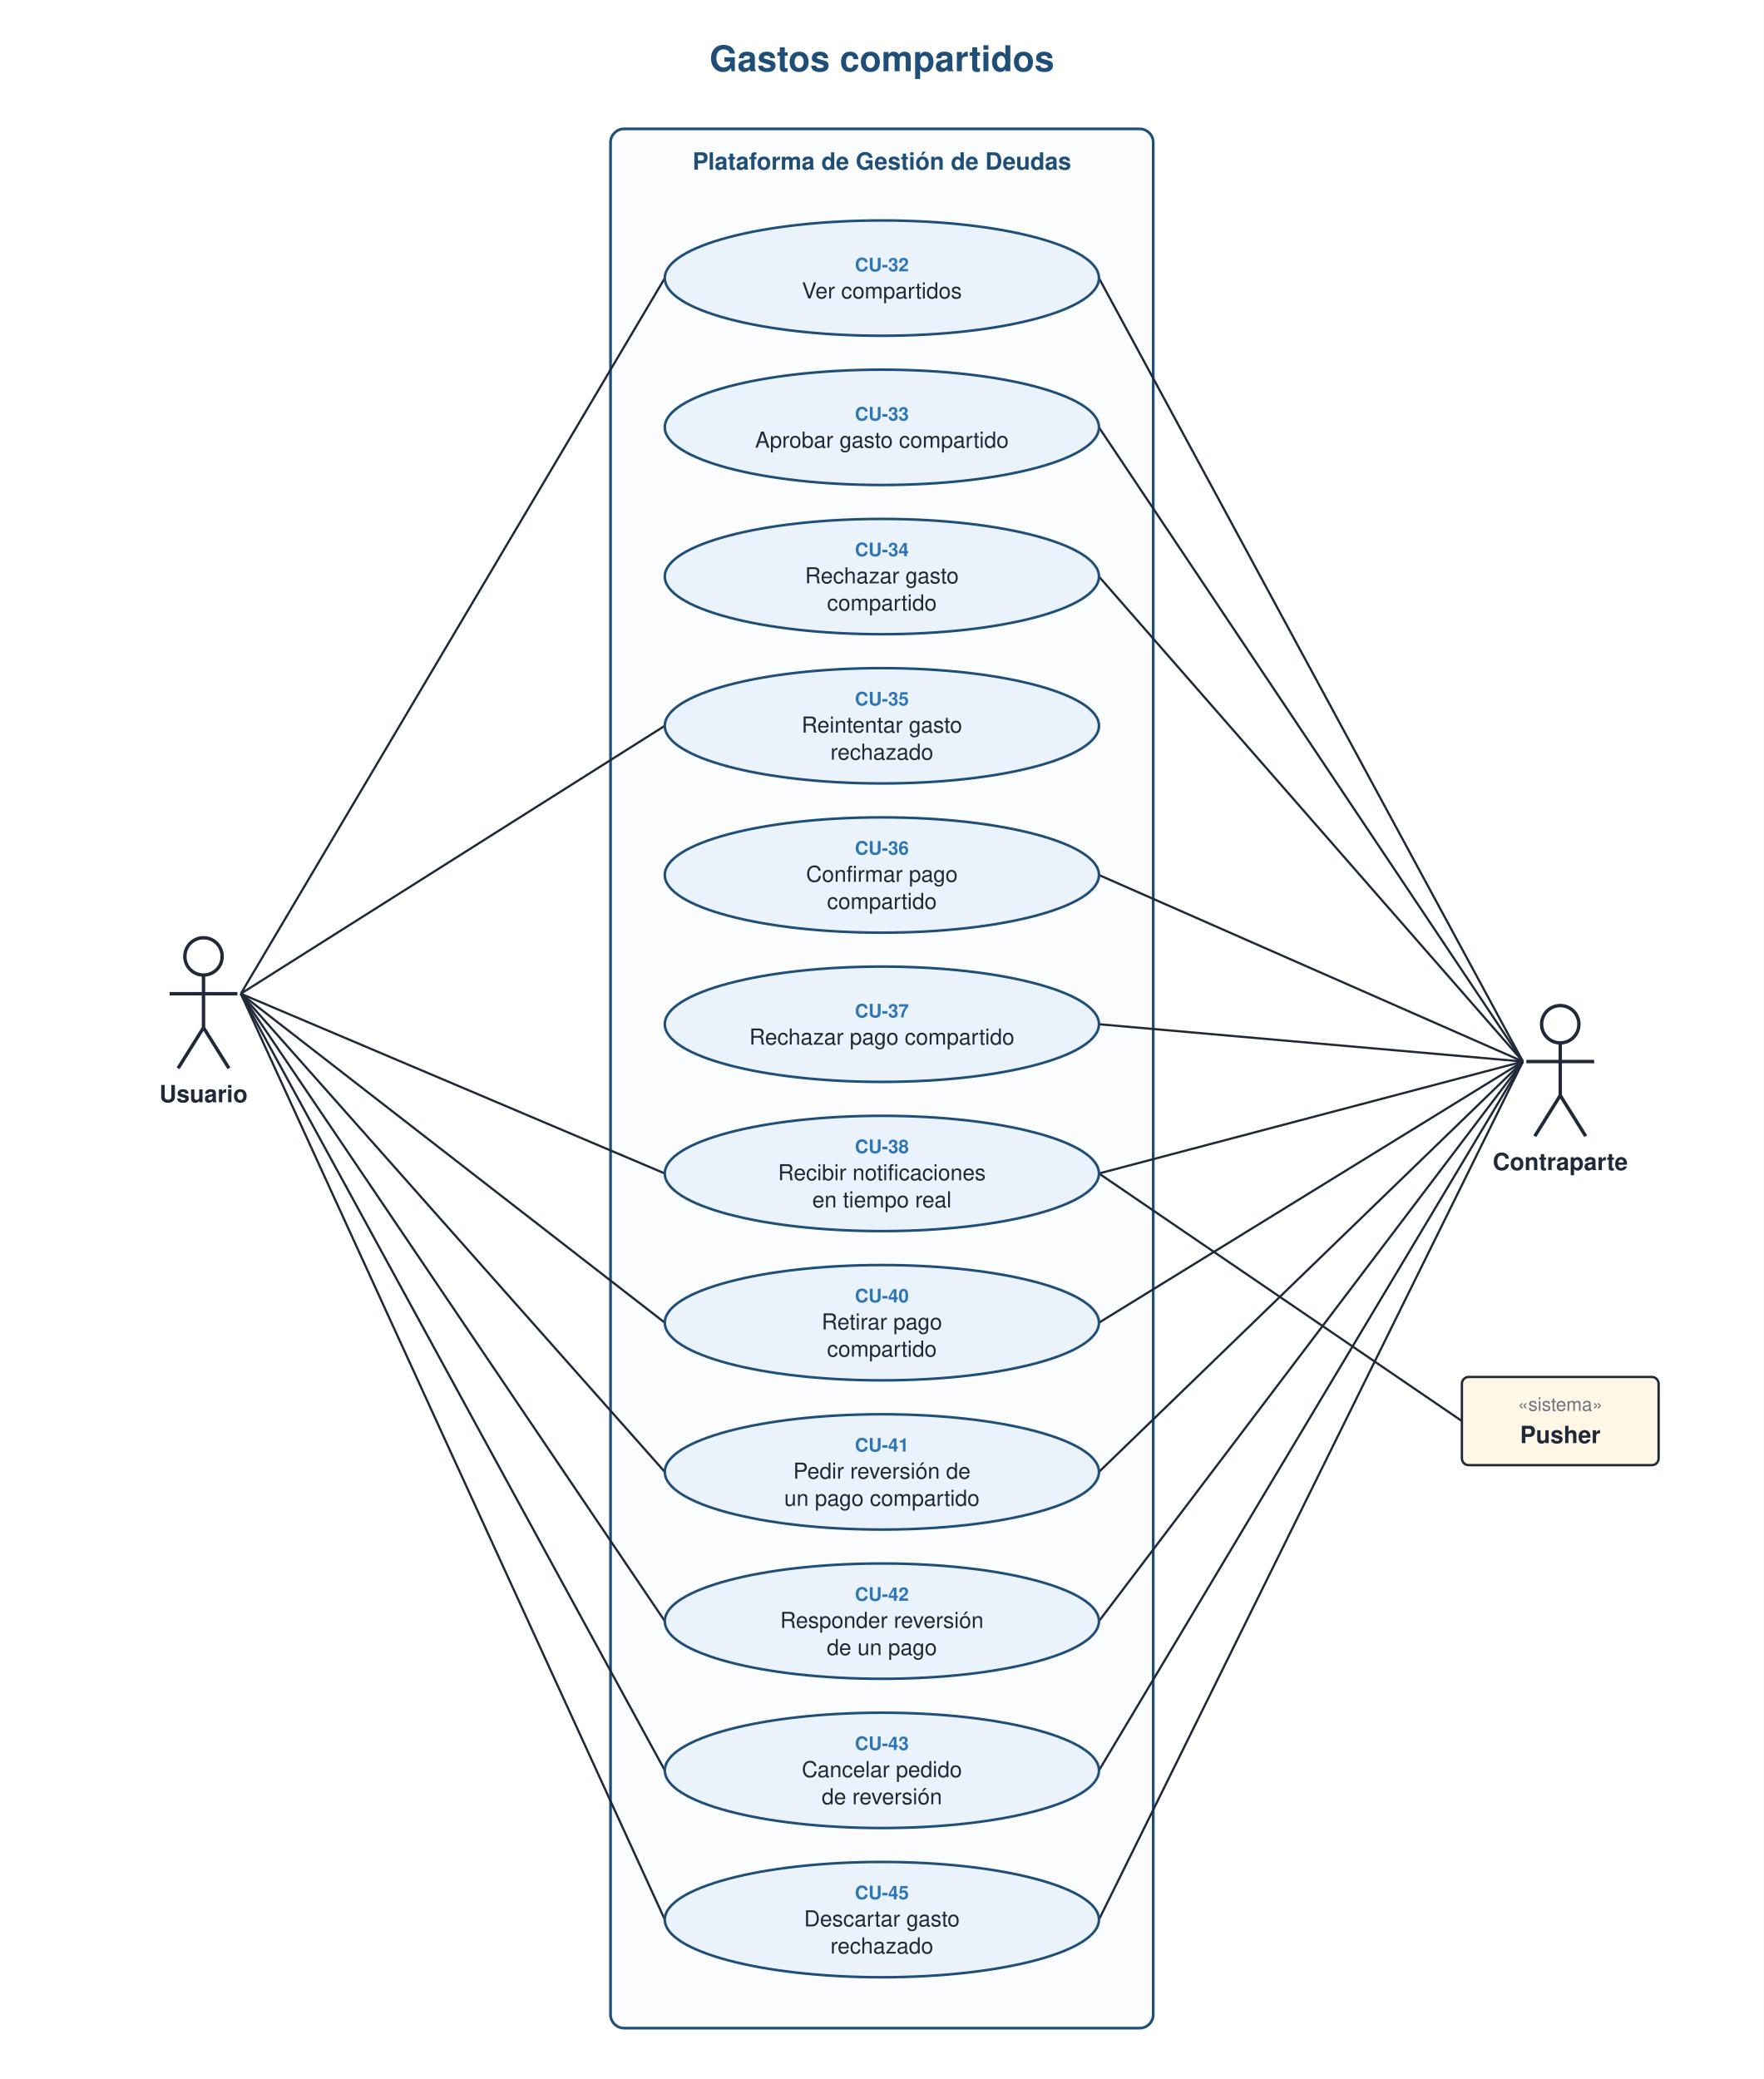
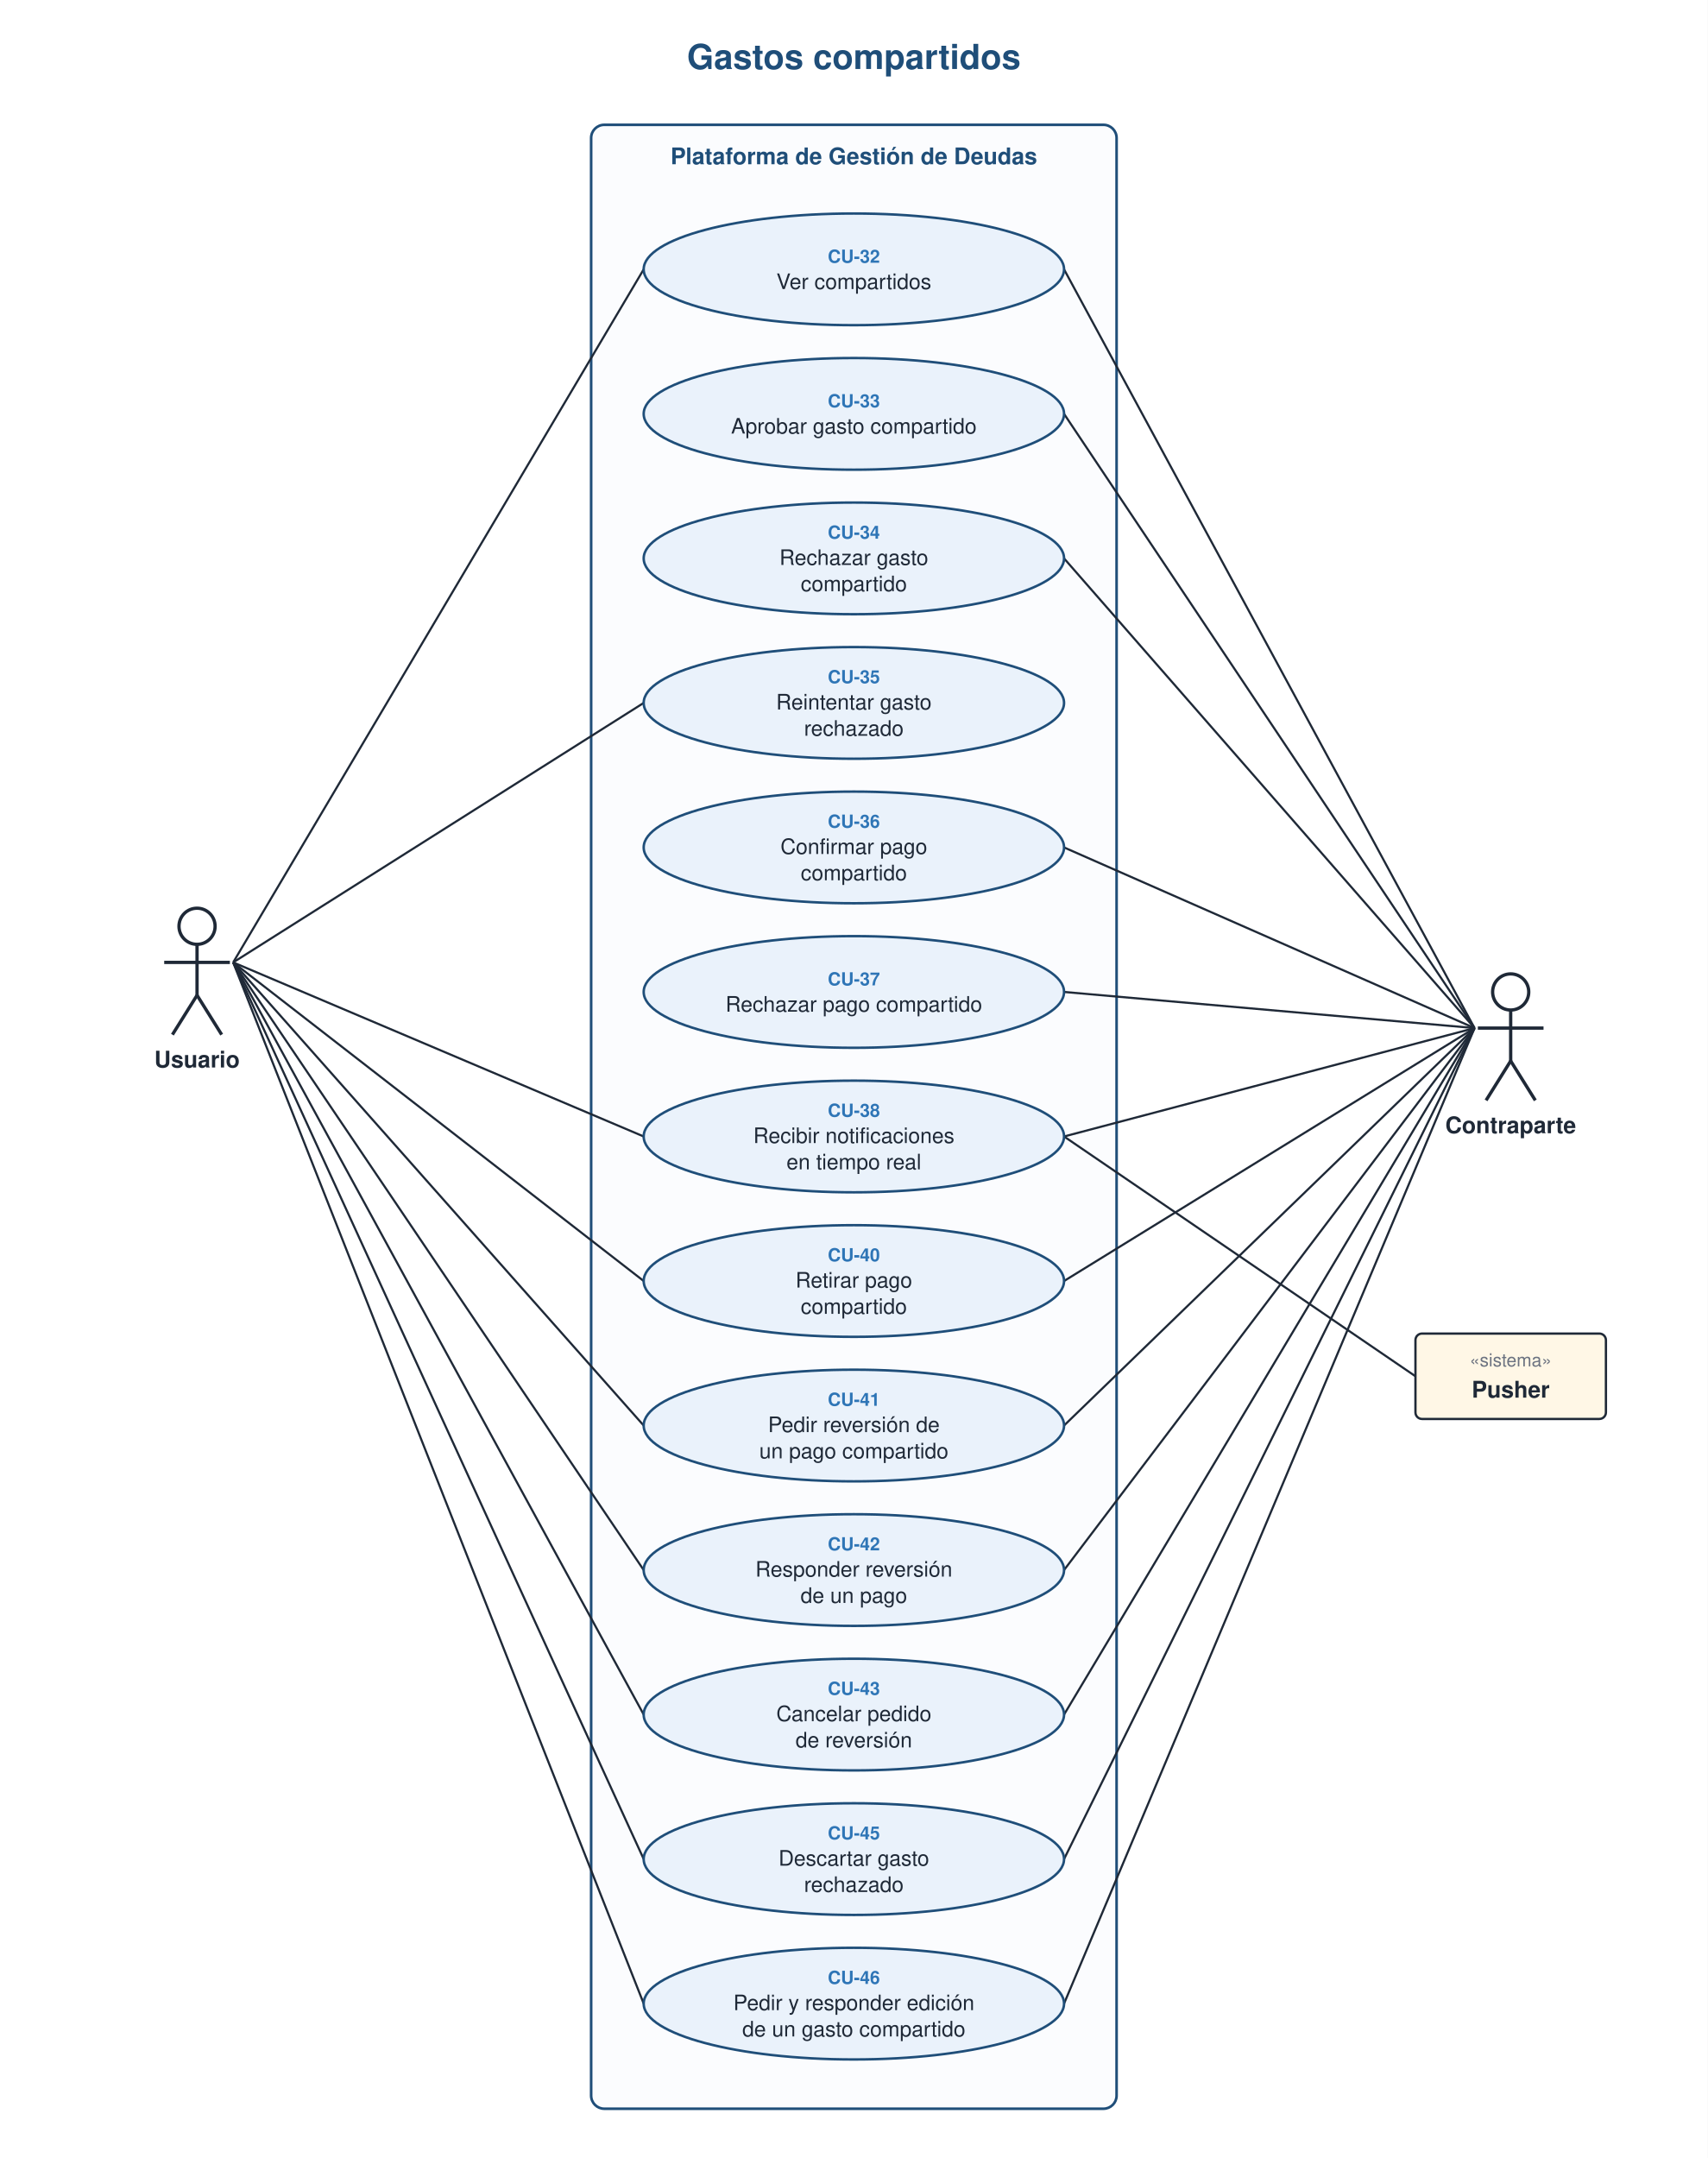
- <svg xmlns="http://www.w3.org/2000/svg" width="1040" height="1226" viewBox="0 0 1040 1226" font-family="Helvetica">
-   <rect width="1040" height="1226" fill="white" />
+ <svg xmlns="http://www.w3.org/2000/svg" width="1040" height="1314" viewBox="0 0 1040 1314" font-family="Helvetica">
+   <rect width="1040" height="1314" fill="white" />
  <text x="520.0" y="42" font-size="21" font-weight="bold" text-anchor="middle" fill="#1F4E79">Gastos compartidos</text>
-   <rect x="360" y="76" width="320" height="1120" rx="8" fill="#FBFCFE" stroke="#1F4E79" stroke-width="1.6" />
+   <rect x="360" y="76" width="320" height="1208" rx="8" fill="#FBFCFE" stroke="#1F4E79" stroke-width="1.6" />
  <text x="520.0" y="100" font-size="14" font-weight="bold" text-anchor="middle" fill="#1F4E79">Plataforma de Gestión de Deudas</text>
  <line x1="142.0" y1="586.0" x2="392.0" y2="164.0" stroke="#1F2937" stroke-width="1.3" />
  <line x1="142.0" y1="586.0" x2="392.0" y2="428.0" stroke="#1F2937" stroke-width="1.3" />
  <line x1="142.0" y1="586.0" x2="392.0" y2="692.0" stroke="#1F2937" stroke-width="1.3" />
  <line x1="142.0" y1="586.0" x2="392.0" y2="780.0" stroke="#1F2937" stroke-width="1.3" />
  <line x1="142.0" y1="586.0" x2="392.0" y2="868.0" stroke="#1F2937" stroke-width="1.3" />
  <line x1="142.0" y1="586.0" x2="392.0" y2="956.0" stroke="#1F2937" stroke-width="1.3" />
  <line x1="142.0" y1="586.0" x2="392.0" y2="1044.0" stroke="#1F2937" stroke-width="1.3" />
  <line x1="898.0" y1="626.0" x2="648.0" y2="164.0" stroke="#1F2937" stroke-width="1.3" />
  <line x1="898.0" y1="626.0" x2="648.0" y2="252.0" stroke="#1F2937" stroke-width="1.3" />
  <line x1="898.0" y1="626.0" x2="648.0" y2="340.0" stroke="#1F2937" stroke-width="1.3" />
  <line x1="898.0" y1="626.0" x2="648.0" y2="516.0" stroke="#1F2937" stroke-width="1.3" />
  <line x1="898.0" y1="626.0" x2="648.0" y2="604.0" stroke="#1F2937" stroke-width="1.3" />
  <line x1="898.0" y1="626.0" x2="648.0" y2="692.0" stroke="#1F2937" stroke-width="1.3" />
  <line x1="898.0" y1="626.0" x2="648.0" y2="780.0" stroke="#1F2937" stroke-width="1.3" />
  <line x1="898.0" y1="626.0" x2="648.0" y2="868.0" stroke="#1F2937" stroke-width="1.3" />
  <line x1="898.0" y1="626.0" x2="648.0" y2="956.0" stroke="#1F2937" stroke-width="1.3" />
  <line x1="898.0" y1="626.0" x2="648.0" y2="1044.0" stroke="#1F2937" stroke-width="1.3" />
  <line x1="142.0" y1="586.0" x2="392.0" y2="1132.0" stroke="#1F2937" stroke-width="1.3" />
  <line x1="898.0" y1="626.0" x2="648.0" y2="1132.0" stroke="#1F2937" stroke-width="1.3" />
+   <line x1="142.0" y1="586.0" x2="392.0" y2="1220.0" stroke="#1F2937" stroke-width="1.3" />
+   <line x1="898.0" y1="626.0" x2="648.0" y2="1220.0" stroke="#1F2937" stroke-width="1.3" />
  <line x1="862.0" y1="838.0" x2="648.0" y2="692.0" stroke="#1F2937" stroke-width="1.3" />
  <ellipse cx="520" cy="164.0" rx="128" ry="34" fill="#EAF2FB" stroke="#1F4E79" stroke-width="1.5" />
  <text x="520" y="160.0" text-anchor="middle" font-weight="bold" fill="#2E75B6" font-size="11">CU-32</text>
  <text x="520" y="176.0" text-anchor="middle" fill="#1F2937" font-size="13">Ver compartidos</text>
  <ellipse cx="520" cy="252.0" rx="128" ry="34" fill="#EAF2FB" stroke="#1F4E79" stroke-width="1.5" />
  <text x="520" y="248.0" text-anchor="middle" font-weight="bold" fill="#2E75B6" font-size="11">CU-33</text>
  <text x="520" y="264.0" text-anchor="middle" fill="#1F2937" font-size="13">Aprobar gasto compartido</text>
  <ellipse cx="520" cy="340.0" rx="128" ry="34" fill="#EAF2FB" stroke="#1F4E79" stroke-width="1.5" />
  <text x="520" y="328.0" text-anchor="middle" font-weight="bold" fill="#2E75B6" font-size="11">CU-34</text>
  <text x="520" y="344.0" text-anchor="middle" fill="#1F2937" font-size="13">Rechazar gasto</text>
  <text x="520" y="360.0" text-anchor="middle" fill="#1F2937" font-size="13">compartido</text>
  <ellipse cx="520" cy="428.0" rx="128" ry="34" fill="#EAF2FB" stroke="#1F4E79" stroke-width="1.5" />
  <text x="520" y="416.0" text-anchor="middle" font-weight="bold" fill="#2E75B6" font-size="11">CU-35</text>
  <text x="520" y="432.0" text-anchor="middle" fill="#1F2937" font-size="13">Reintentar gasto</text>
  <text x="520" y="448.0" text-anchor="middle" fill="#1F2937" font-size="13">rechazado</text>
  <ellipse cx="520" cy="516.0" rx="128" ry="34" fill="#EAF2FB" stroke="#1F4E79" stroke-width="1.5" />
  <text x="520" y="504.0" text-anchor="middle" font-weight="bold" fill="#2E75B6" font-size="11">CU-36</text>
  <text x="520" y="520.0" text-anchor="middle" fill="#1F2937" font-size="13">Confirmar pago</text>
  <text x="520" y="536.0" text-anchor="middle" fill="#1F2937" font-size="13">compartido</text>
  <ellipse cx="520" cy="604.0" rx="128" ry="34" fill="#EAF2FB" stroke="#1F4E79" stroke-width="1.5" />
  <text x="520" y="600.0" text-anchor="middle" font-weight="bold" fill="#2E75B6" font-size="11">CU-37</text>
  <text x="520" y="616.0" text-anchor="middle" fill="#1F2937" font-size="13">Rechazar pago compartido</text>
  <ellipse cx="520" cy="692.0" rx="128" ry="34" fill="#EAF2FB" stroke="#1F4E79" stroke-width="1.5" />
  <text x="520" y="680.0" text-anchor="middle" font-weight="bold" fill="#2E75B6" font-size="11">CU-38</text>
  <text x="520" y="696.0" text-anchor="middle" fill="#1F2937" font-size="13">Recibir notificaciones</text>
  <text x="520" y="712.0" text-anchor="middle" fill="#1F2937" font-size="13">en tiempo real</text>
  <ellipse cx="520" cy="780.0" rx="128" ry="34" fill="#EAF2FB" stroke="#1F4E79" stroke-width="1.5" />
  <text x="520" y="768.0" text-anchor="middle" font-weight="bold" fill="#2E75B6" font-size="11">CU-40</text>
  <text x="520" y="784.0" text-anchor="middle" fill="#1F2937" font-size="13">Retirar pago</text>
  <text x="520" y="800.0" text-anchor="middle" fill="#1F2937" font-size="13">compartido</text>
  <ellipse cx="520" cy="868.0" rx="128" ry="34" fill="#EAF2FB" stroke="#1F4E79" stroke-width="1.5" />
  <text x="520" y="856.0" text-anchor="middle" font-weight="bold" fill="#2E75B6" font-size="11">CU-41</text>
  <text x="520" y="872.0" text-anchor="middle" fill="#1F2937" font-size="13">Pedir reversión de</text>
  <text x="520" y="888.0" text-anchor="middle" fill="#1F2937" font-size="13">un pago compartido</text>
  <ellipse cx="520" cy="956.0" rx="128" ry="34" fill="#EAF2FB" stroke="#1F4E79" stroke-width="1.5" />
  <text x="520" y="944.0" text-anchor="middle" font-weight="bold" fill="#2E75B6" font-size="11">CU-42</text>
  <text x="520" y="960.0" text-anchor="middle" fill="#1F2937" font-size="13">Responder reversión</text>
  <text x="520" y="976.0" text-anchor="middle" fill="#1F2937" font-size="13">de un pago</text>
  <ellipse cx="520" cy="1044.0" rx="128" ry="34" fill="#EAF2FB" stroke="#1F4E79" stroke-width="1.5" />
  <text x="520" y="1032.0" text-anchor="middle" font-weight="bold" fill="#2E75B6" font-size="11">CU-43</text>
  <text x="520" y="1048.0" text-anchor="middle" fill="#1F2937" font-size="13">Cancelar pedido</text>
  <text x="520" y="1064.0" text-anchor="middle" fill="#1F2937" font-size="13">de reversión</text>
  <ellipse cx="520" cy="1132.0" rx="128" ry="34" fill="#EAF2FB" stroke="#1F4E79" stroke-width="1.5" />
  <text x="520" y="1120.0" text-anchor="middle" font-weight="bold" fill="#2E75B6" font-size="11">CU-45</text>
  <text x="520" y="1136.0" text-anchor="middle" fill="#1F2937" font-size="13">Descartar gasto</text>
  <text x="520" y="1152.0" text-anchor="middle" fill="#1F2937" font-size="13">rechazado</text>
+   <ellipse cx="520" cy="1220.0" rx="128" ry="34" fill="#EAF2FB" stroke="#1F4E79" stroke-width="1.5" />
+   <text x="520" y="1208.0" text-anchor="middle" font-weight="bold" fill="#2E75B6" font-size="11">CU-46</text>
+   <text x="520" y="1224.0" text-anchor="middle" fill="#1F2937" font-size="13">Pedir y responder edición</text>
+   <text x="520" y="1240.0" text-anchor="middle" fill="#1F2937" font-size="13">de un gasto compartido</text>
  <circle cx="120" cy="564" r="11" stroke="#1F2937" stroke-width="2" fill="white" />
  <line x1="120" y1="575" x2="120" y2="606" stroke="#1F2937" stroke-width="2" fill="none" />
  <line x1="100" y1="586" x2="140" y2="586" stroke="#1F2937" stroke-width="2" fill="none" />
  <line x1="120" y1="606" x2="105" y2="630" stroke="#1F2937" stroke-width="2" fill="none" />
  <line x1="120" y1="606" x2="135" y2="630" stroke="#1F2937" stroke-width="2" fill="none" />
  <text x="120" y="650" font-size="14" font-weight="bold" text-anchor="middle" fill="#1F2937">Usuario</text>
  <circle cx="920" cy="604" r="11" stroke="#1F2937" stroke-width="2" fill="white" />
  <line x1="920" y1="615" x2="920" y2="646" stroke="#1F2937" stroke-width="2" fill="none" />
  <line x1="900" y1="626" x2="940" y2="626" stroke="#1F2937" stroke-width="2" fill="none" />
  <line x1="920" y1="646" x2="905" y2="670" stroke="#1F2937" stroke-width="2" fill="none" />
  <line x1="920" y1="646" x2="935" y2="670" stroke="#1F2937" stroke-width="2" fill="none" />
  <text x="920" y="690" font-size="14" font-weight="bold" text-anchor="middle" fill="#1F2937">Contraparte</text>
  <rect x="862" y="812" width="116" height="52" rx="4" fill="#FFF7E6" stroke="#1F2937" stroke-width="1.4" />
  <text x="920" y="832" font-size="11" text-anchor="middle" fill="#6B7280">«sistema»</text>
  <text x="920" y="851" font-size="14" font-weight="bold" text-anchor="middle" fill="#1F2937">Pusher</text>
</svg>
